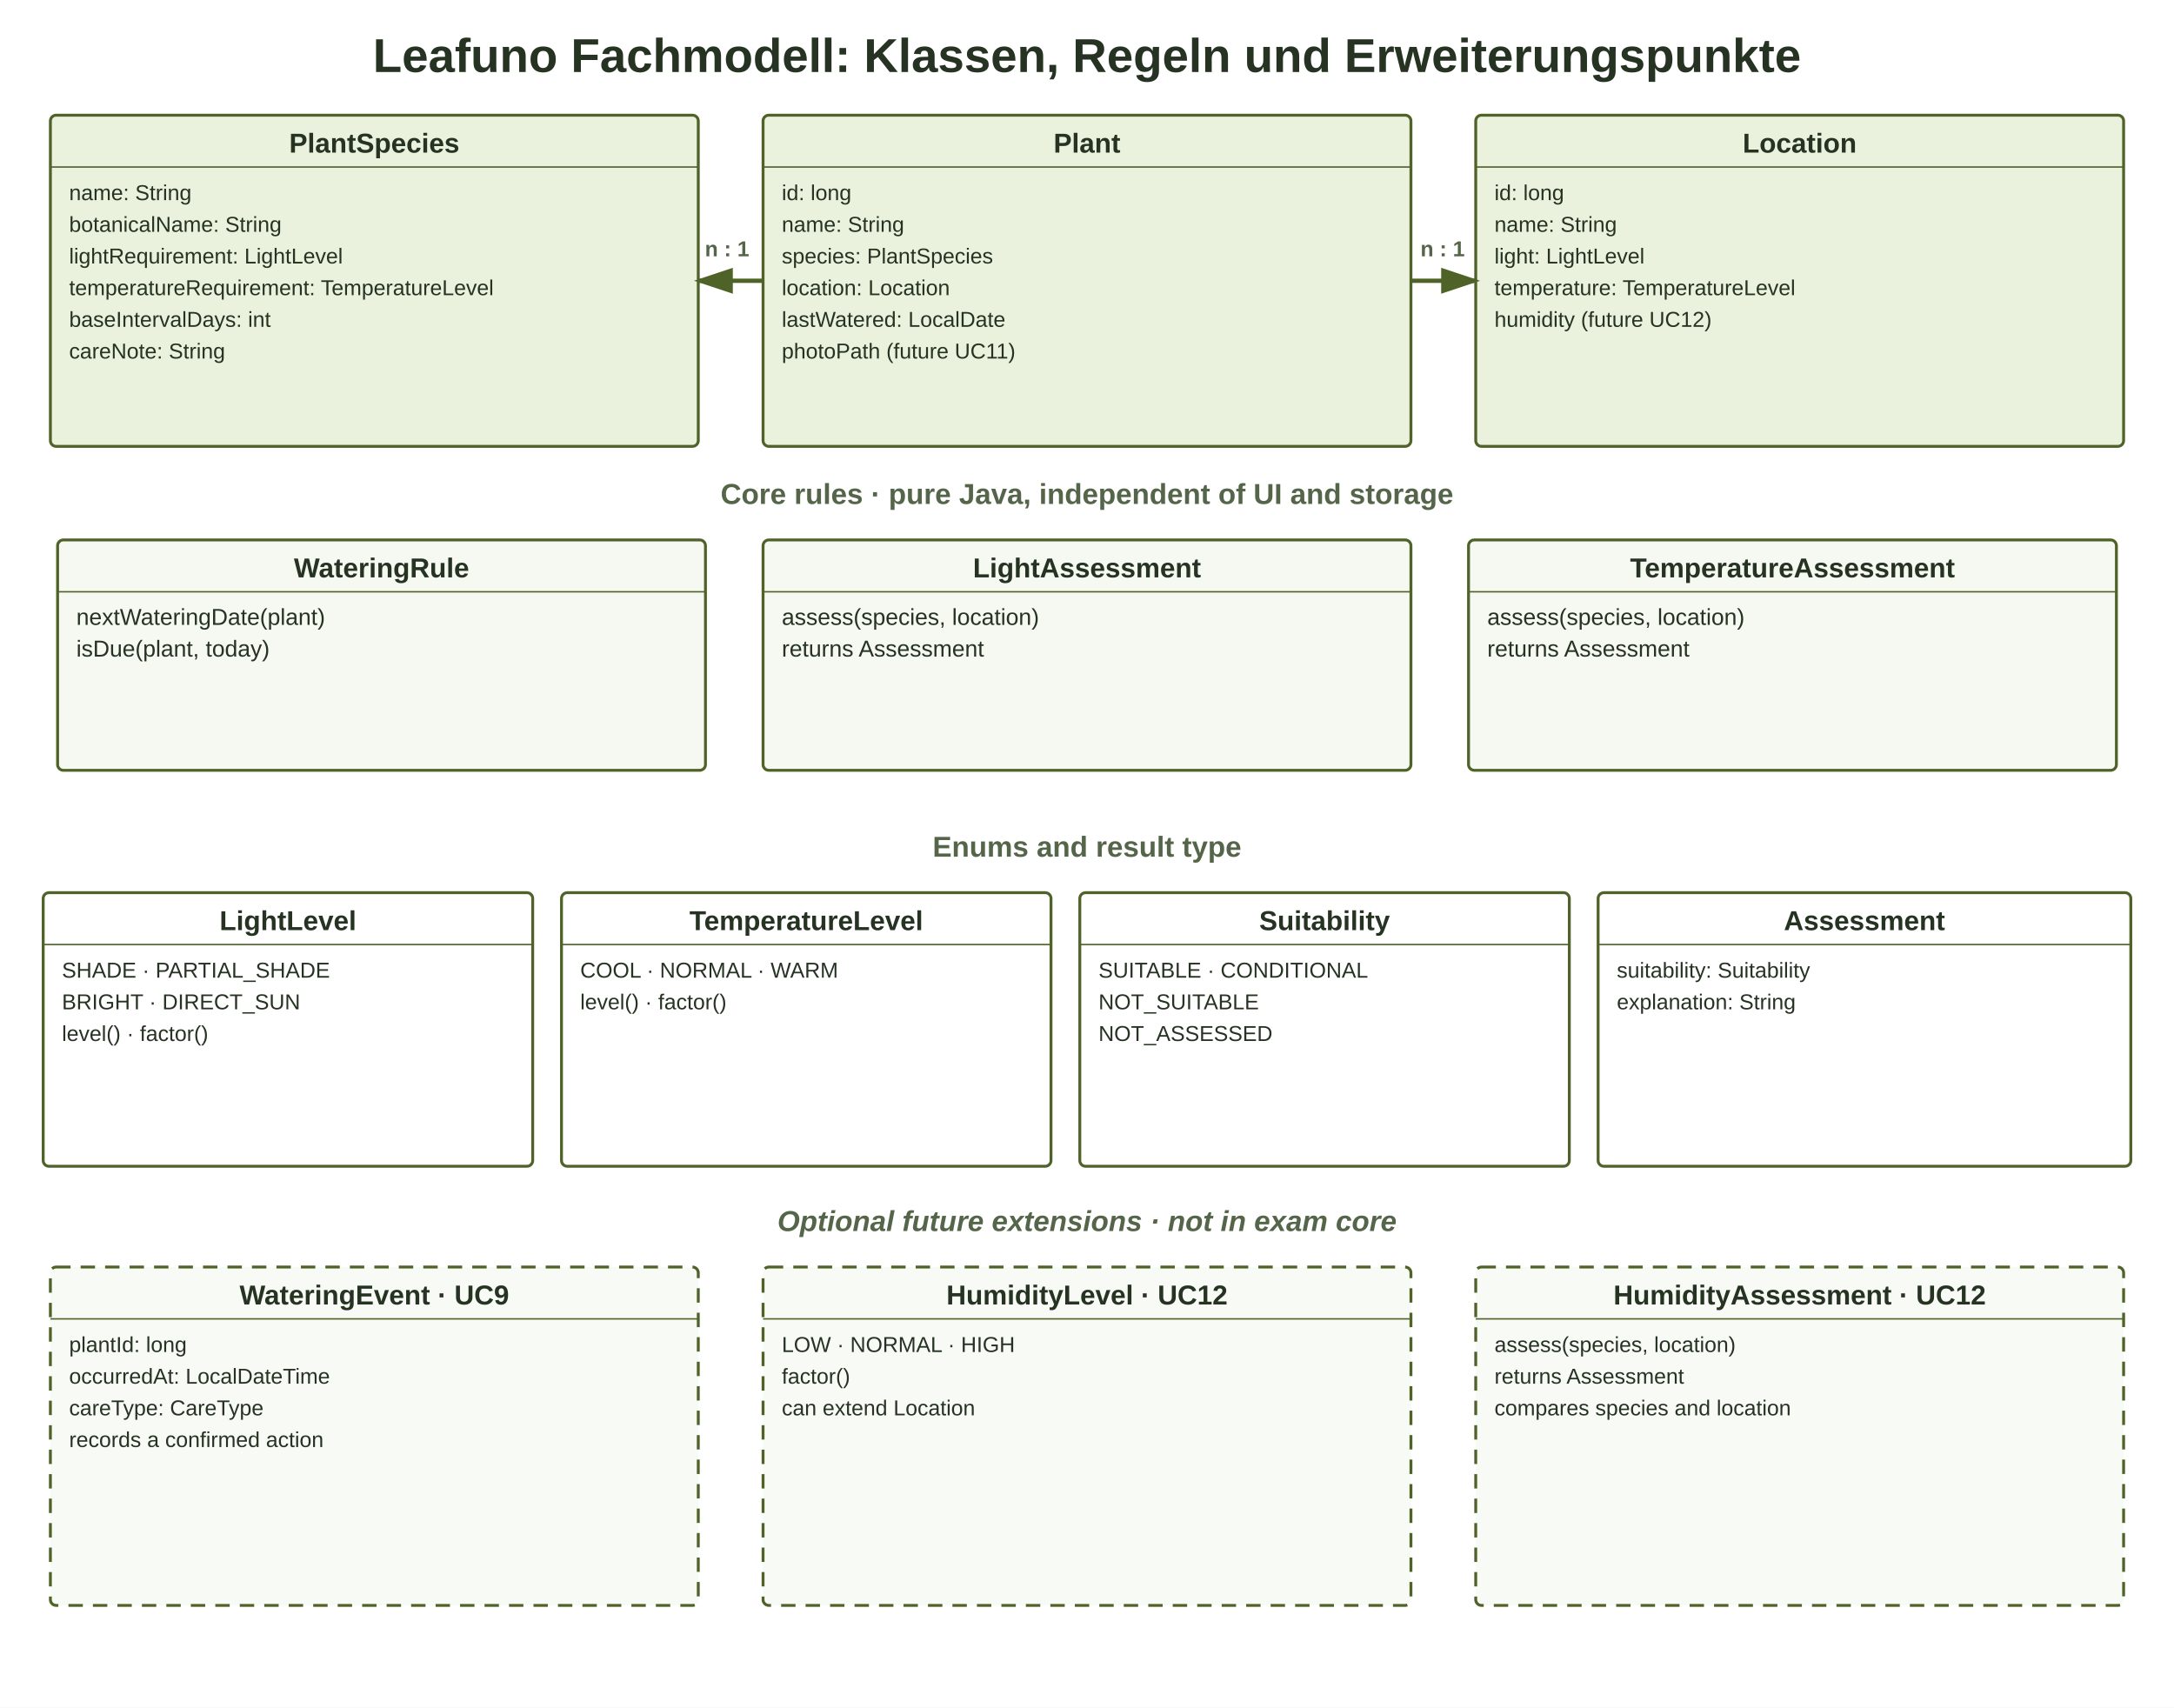
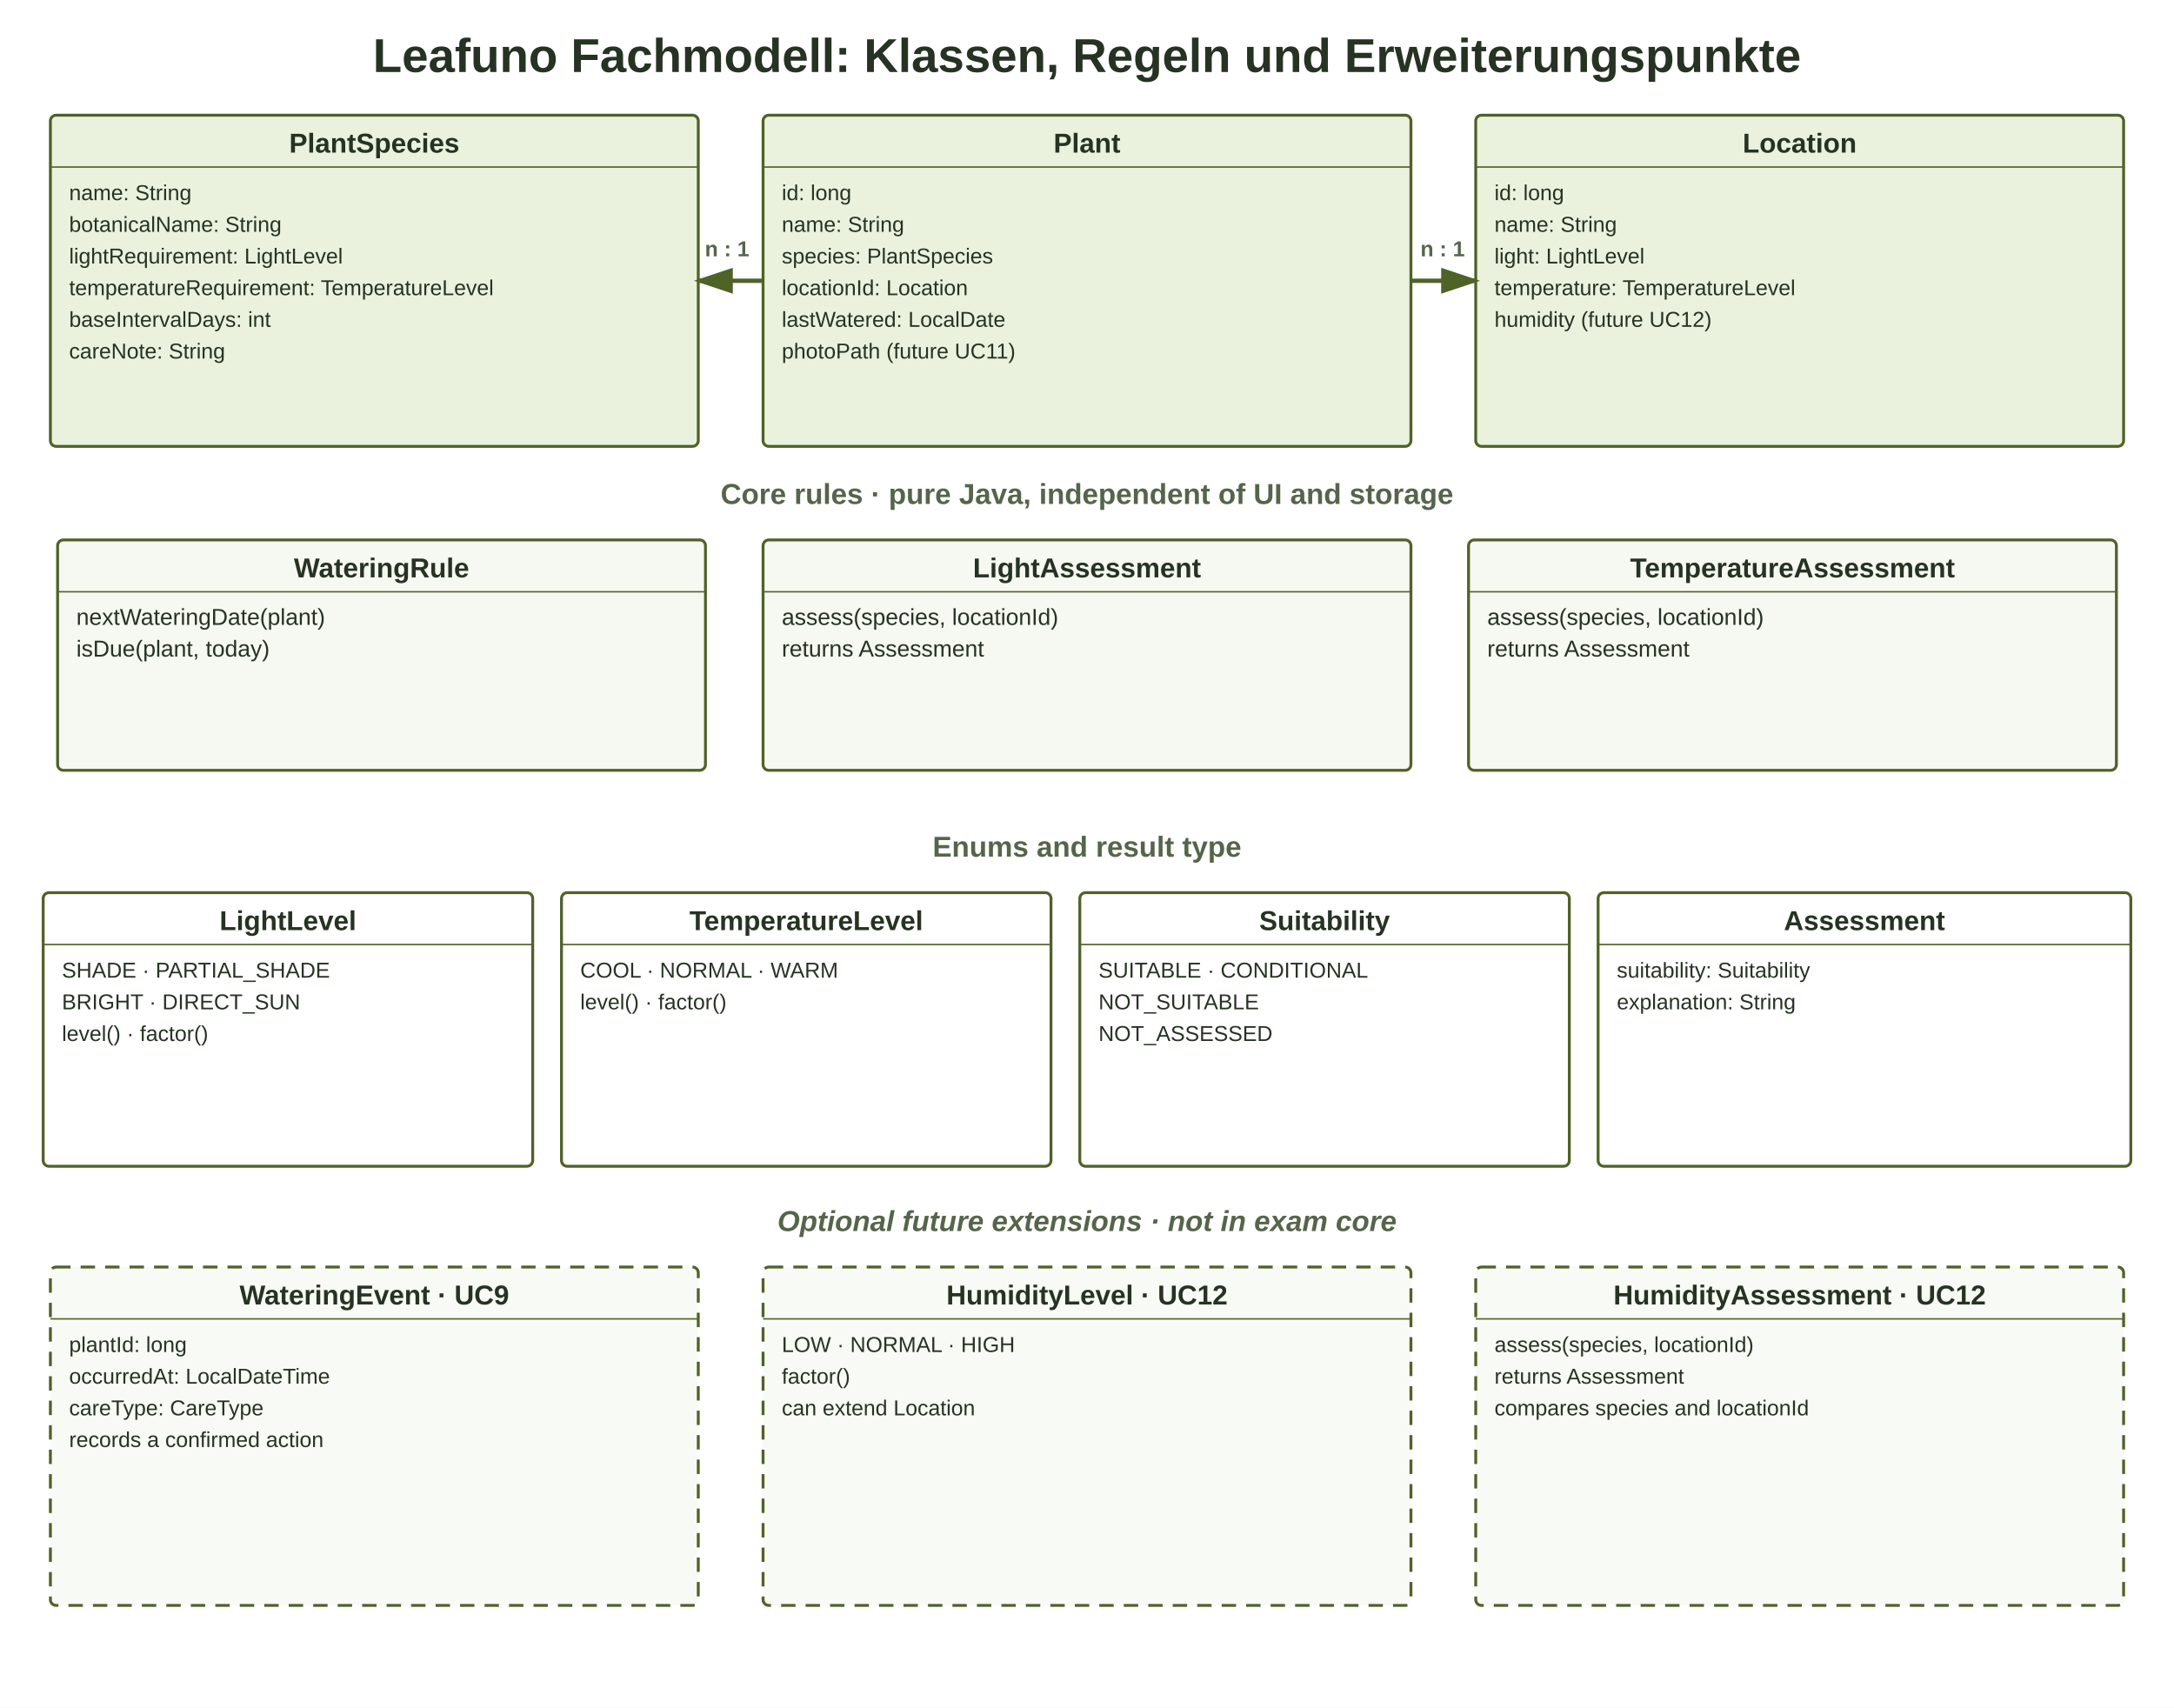
<svg xmlns="http://www.w3.org/2000/svg" width="1510" height="1186" viewBox="0 0 1510 1186">
  <rect width="100%" height="100%" fill="white" />
  <defs>
    <marker id="a" markerWidth="10" markerHeight="10" refX="8" refY="3" orient="auto">
      <path d="M0 0L0 6L9 3z" fill="#4F6228" />
    </marker>
  </defs>
  <text x="755.0" y="50" text-anchor="middle" font-family="Arial,sans-serif" font-size="33" font-weight="700" fill="#263323" font-style="normal">Leafuno Fachmodell: Klassen, Regeln und Erweiterungspunkte</text>
  <rect x="35" y="80" width="450" height="230" rx="4" fill="#EAF1DD" stroke="#4F6228" stroke-width="2" />
  <line x1="35" y1="116" x2="485" y2="116" stroke="#4F6228" stroke-width="1" />
  <text x="260.0" y="106" text-anchor="middle" font-family="Arial,sans-serif" font-size="19" font-weight="700" fill="#263323" font-style="normal">PlantSpecies</text>
  <text x="48" y="139" text-anchor="start" font-family="Arial,sans-serif" font-size="15" font-weight="400" fill="#263323" font-style="normal">name: String</text>
  <text x="48" y="161" text-anchor="start" font-family="Arial,sans-serif" font-size="15" font-weight="400" fill="#263323" font-style="normal">botanicalName: String</text>
  <text x="48" y="183" text-anchor="start" font-family="Arial,sans-serif" font-size="15" font-weight="400" fill="#263323" font-style="normal">lightRequirement: LightLevel</text>
  <text x="48" y="205" text-anchor="start" font-family="Arial,sans-serif" font-size="15" font-weight="400" fill="#263323" font-style="normal">temperatureRequirement: TemperatureLevel</text>
  <text x="48" y="227" text-anchor="start" font-family="Arial,sans-serif" font-size="15" font-weight="400" fill="#263323" font-style="normal">baseIntervalDays: int</text>
  <text x="48" y="249" text-anchor="start" font-family="Arial,sans-serif" font-size="15" font-weight="400" fill="#263323" font-style="normal">careNote: String</text>
  <rect x="530" y="80" width="450" height="230" rx="4" fill="#EAF1DD" stroke="#4F6228" stroke-width="2" />
  <line x1="530" y1="116" x2="980" y2="116" stroke="#4F6228" stroke-width="1" />
  <text x="755.0" y="106" text-anchor="middle" font-family="Arial,sans-serif" font-size="19" font-weight="700" fill="#263323" font-style="normal">Plant</text>
  <text x="543" y="139" text-anchor="start" font-family="Arial,sans-serif" font-size="15" font-weight="400" fill="#263323" font-style="normal">id: long</text>
  <text x="543" y="161" text-anchor="start" font-family="Arial,sans-serif" font-size="15" font-weight="400" fill="#263323" font-style="normal">name: String</text>
  <text x="543" y="183" text-anchor="start" font-family="Arial,sans-serif" font-size="15" font-weight="400" fill="#263323" font-style="normal">species: PlantSpecies</text>
-   <text x="543" y="205" text-anchor="start" font-family="Arial,sans-serif" font-size="15" font-weight="400" fill="#263323" font-style="normal">location: Location</text>
+   <text x="543" y="205" text-anchor="start" font-family="Arial,sans-serif" font-size="15" font-weight="400" fill="#263323" font-style="normal">locationId: Location</text>
  <text x="543" y="227" text-anchor="start" font-family="Arial,sans-serif" font-size="15" font-weight="400" fill="#263323" font-style="normal">lastWatered: LocalDate</text>
  <text x="543" y="249" text-anchor="start" font-family="Arial,sans-serif" font-size="15" font-weight="400" fill="#263323" font-style="normal">photoPath (future UC11)</text>
  <rect x="1025" y="80" width="450" height="230" rx="4" fill="#EAF1DD" stroke="#4F6228" stroke-width="2" />
  <line x1="1025" y1="116" x2="1475" y2="116" stroke="#4F6228" stroke-width="1" />
  <text x="1250.0" y="106" text-anchor="middle" font-family="Arial,sans-serif" font-size="19" font-weight="700" fill="#263323" font-style="normal">Location</text>
  <text x="1038" y="139" text-anchor="start" font-family="Arial,sans-serif" font-size="15" font-weight="400" fill="#263323" font-style="normal">id: long</text>
  <text x="1038" y="161" text-anchor="start" font-family="Arial,sans-serif" font-size="15" font-weight="400" fill="#263323" font-style="normal">name: String</text>
  <text x="1038" y="183" text-anchor="start" font-family="Arial,sans-serif" font-size="15" font-weight="400" fill="#263323" font-style="normal">light: LightLevel</text>
  <text x="1038" y="205" text-anchor="start" font-family="Arial,sans-serif" font-size="15" font-weight="400" fill="#263323" font-style="normal">temperature: TemperatureLevel</text>
  <text x="1038" y="227" text-anchor="start" font-family="Arial,sans-serif" font-size="15" font-weight="400" fill="#263323" font-style="normal">humidity (future UC12)</text>
  <line x1="530" y1="195" x2="485" y2="195" stroke="#4F6228" stroke-width="3" marker-end="url(#a)" />
  <text x="505" y="178" text-anchor="middle" font-family="Arial,sans-serif" font-size="15" font-weight="700" fill="#55654A" font-style="normal">n : 1</text>
  <line x1="980" y1="195" x2="1025" y2="195" stroke="#4F6228" stroke-width="3" marker-end="url(#a)" />
  <text x="1002" y="178" text-anchor="middle" font-family="Arial,sans-serif" font-size="15" font-weight="700" fill="#55654A" font-style="normal">n : 1</text>
  <text x="755" y="350" text-anchor="middle" font-family="Arial,sans-serif" font-size="20" font-weight="700" fill="#55654A" font-style="normal">Core rules · pure Java, independent of UI and storage</text>
  <rect x="40" y="375" width="450" height="160" rx="4" fill="#F6F8F2" stroke="#4F6228" stroke-width="2" />
  <line x1="40" y1="411" x2="490" y2="411" stroke="#4F6228" stroke-width="1" />
  <text x="265.0" y="401" text-anchor="middle" font-family="Arial,sans-serif" font-size="19" font-weight="700" fill="#263323" font-style="normal">WateringRule</text>
  <text x="53" y="434" text-anchor="start" font-family="Arial,sans-serif" font-size="16" font-weight="400" fill="#263323" font-style="normal">nextWateringDate(plant)</text>
  <text x="53" y="456" text-anchor="start" font-family="Arial,sans-serif" font-size="16" font-weight="400" fill="#263323" font-style="normal">isDue(plant, today)</text>
  <rect x="530" y="375" width="450" height="160" rx="4" fill="#F6F8F2" stroke="#4F6228" stroke-width="2" />
  <line x1="530" y1="411" x2="980" y2="411" stroke="#4F6228" stroke-width="1" />
  <text x="755.0" y="401" text-anchor="middle" font-family="Arial,sans-serif" font-size="19" font-weight="700" fill="#263323" font-style="normal">LightAssessment</text>
-   <text x="543" y="434" text-anchor="start" font-family="Arial,sans-serif" font-size="16" font-weight="400" fill="#263323" font-style="normal">assess(species, location)</text>
+   <text x="543" y="434" text-anchor="start" font-family="Arial,sans-serif" font-size="16" font-weight="400" fill="#263323" font-style="normal">assess(species, locationId)</text>
  <text x="543" y="456" text-anchor="start" font-family="Arial,sans-serif" font-size="16" font-weight="400" fill="#263323" font-style="normal">returns Assessment</text>
  <rect x="1020" y="375" width="450" height="160" rx="4" fill="#F6F8F2" stroke="#4F6228" stroke-width="2" />
  <line x1="1020" y1="411" x2="1470" y2="411" stroke="#4F6228" stroke-width="1" />
  <text x="1245.0" y="401" text-anchor="middle" font-family="Arial,sans-serif" font-size="19" font-weight="700" fill="#263323" font-style="normal">TemperatureAssessment</text>
-   <text x="1033" y="434" text-anchor="start" font-family="Arial,sans-serif" font-size="16" font-weight="400" fill="#263323" font-style="normal">assess(species, location)</text>
+   <text x="1033" y="434" text-anchor="start" font-family="Arial,sans-serif" font-size="16" font-weight="400" fill="#263323" font-style="normal">assess(species, locationId)</text>
  <text x="1033" y="456" text-anchor="start" font-family="Arial,sans-serif" font-size="16" font-weight="400" fill="#263323" font-style="normal">returns Assessment</text>
  <text x="755" y="595" text-anchor="middle" font-family="Arial,sans-serif" font-size="20" font-weight="700" fill="#55654A" font-style="normal">Enums and result type</text>
  <rect x="30" y="620" width="340" height="190" rx="4" fill="#FFFFFF" stroke="#4F6228" stroke-width="2" />
  <line x1="30" y1="656" x2="370" y2="656" stroke="#4F6228" stroke-width="1" />
  <text x="200.0" y="646" text-anchor="middle" font-family="Arial,sans-serif" font-size="19" font-weight="700" fill="#263323" font-style="normal">LightLevel</text>
  <text x="43" y="679" text-anchor="start" font-family="Arial,sans-serif" font-size="15" font-weight="400" fill="#263323" font-style="normal">SHADE · PARTIAL_SHADE</text>
  <text x="43" y="701" text-anchor="start" font-family="Arial,sans-serif" font-size="15" font-weight="400" fill="#263323" font-style="normal">BRIGHT · DIRECT_SUN</text>
  <text x="43" y="723" text-anchor="start" font-family="Arial,sans-serif" font-size="15" font-weight="400" fill="#263323" font-style="normal">level() · factor()</text>
  <rect x="390" y="620" width="340" height="190" rx="4" fill="#FFFFFF" stroke="#4F6228" stroke-width="2" />
  <line x1="390" y1="656" x2="730" y2="656" stroke="#4F6228" stroke-width="1" />
  <text x="560.0" y="646" text-anchor="middle" font-family="Arial,sans-serif" font-size="19" font-weight="700" fill="#263323" font-style="normal">TemperatureLevel</text>
  <text x="403" y="679" text-anchor="start" font-family="Arial,sans-serif" font-size="15" font-weight="400" fill="#263323" font-style="normal">COOL · NORMAL · WARM</text>
  <text x="403" y="701" text-anchor="start" font-family="Arial,sans-serif" font-size="15" font-weight="400" fill="#263323" font-style="normal">level() · factor()</text>
  <rect x="750" y="620" width="340" height="190" rx="4" fill="#FFFFFF" stroke="#4F6228" stroke-width="2" />
  <line x1="750" y1="656" x2="1090" y2="656" stroke="#4F6228" stroke-width="1" />
  <text x="920.0" y="646" text-anchor="middle" font-family="Arial,sans-serif" font-size="19" font-weight="700" fill="#263323" font-style="normal">Suitability</text>
  <text x="763" y="679" text-anchor="start" font-family="Arial,sans-serif" font-size="15" font-weight="400" fill="#263323" font-style="normal">SUITABLE · CONDITIONAL</text>
  <text x="763" y="701" text-anchor="start" font-family="Arial,sans-serif" font-size="15" font-weight="400" fill="#263323" font-style="normal">NOT_SUITABLE</text>
  <text x="763" y="723" text-anchor="start" font-family="Arial,sans-serif" font-size="15" font-weight="400" fill="#263323" font-style="normal">NOT_ASSESSED</text>
  <rect x="1110" y="620" width="370" height="190" rx="4" fill="#FFFFFF" stroke="#4F6228" stroke-width="2" />
  <line x1="1110" y1="656" x2="1480" y2="656" stroke="#4F6228" stroke-width="1" />
  <text x="1295.0" y="646" text-anchor="middle" font-family="Arial,sans-serif" font-size="19" font-weight="700" fill="#263323" font-style="normal">Assessment</text>
  <text x="1123" y="679" text-anchor="start" font-family="Arial,sans-serif" font-size="15" font-weight="400" fill="#263323" font-style="normal">suitability: Suitability</text>
  <text x="1123" y="701" text-anchor="start" font-family="Arial,sans-serif" font-size="15" font-weight="400" fill="#263323" font-style="normal">explanation: String</text>
  <text x="755" y="855" text-anchor="middle" font-family="Arial,sans-serif" font-size="20" font-weight="700" fill="#55654A" font-style="italic">Optional future extensions · not in exam core</text>
  <rect x="35" y="880" width="450" height="235" rx="4" fill="#F8FAF5" stroke="#4F6228" stroke-width="2" stroke-dasharray="10 7" />
  <line x1="35" y1="916" x2="485" y2="916" stroke="#4F6228" stroke-width="1" />
  <text x="260.0" y="906" text-anchor="middle" font-family="Arial,sans-serif" font-size="19" font-weight="700" fill="#263323" font-style="normal">WateringEvent · UC9</text>
  <text x="48" y="939" text-anchor="start" font-family="Arial,sans-serif" font-size="15" font-weight="400" fill="#263323" font-style="normal">plantId: long</text>
  <text x="48" y="961" text-anchor="start" font-family="Arial,sans-serif" font-size="15" font-weight="400" fill="#263323" font-style="normal">occurredAt: LocalDateTime</text>
  <text x="48" y="983" text-anchor="start" font-family="Arial,sans-serif" font-size="15" font-weight="400" fill="#263323" font-style="normal">careType: CareType</text>
  <text x="48" y="1005" text-anchor="start" font-family="Arial,sans-serif" font-size="15" font-weight="400" fill="#263323" font-style="normal">records a confirmed action</text>
  <rect x="530" y="880" width="450" height="235" rx="4" fill="#F8FAF5" stroke="#4F6228" stroke-width="2" stroke-dasharray="10 7" />
  <line x1="530" y1="916" x2="980" y2="916" stroke="#4F6228" stroke-width="1" />
  <text x="755.0" y="906" text-anchor="middle" font-family="Arial,sans-serif" font-size="19" font-weight="700" fill="#263323" font-style="normal">HumidityLevel · UC12</text>
  <text x="543" y="939" text-anchor="start" font-family="Arial,sans-serif" font-size="15" font-weight="400" fill="#263323" font-style="normal">LOW · NORMAL · HIGH</text>
  <text x="543" y="961" text-anchor="start" font-family="Arial,sans-serif" font-size="15" font-weight="400" fill="#263323" font-style="normal">factor()</text>
  <text x="543" y="983" text-anchor="start" font-family="Arial,sans-serif" font-size="15" font-weight="400" fill="#263323" font-style="normal">can extend Location</text>
  <rect x="1025" y="880" width="450" height="235" rx="4" fill="#F8FAF5" stroke="#4F6228" stroke-width="2" stroke-dasharray="10 7" />
  <line x1="1025" y1="916" x2="1475" y2="916" stroke="#4F6228" stroke-width="1" />
  <text x="1250.0" y="906" text-anchor="middle" font-family="Arial,sans-serif" font-size="19" font-weight="700" fill="#263323" font-style="normal">HumidityAssessment · UC12</text>
-   <text x="1038" y="939" text-anchor="start" font-family="Arial,sans-serif" font-size="15" font-weight="400" fill="#263323" font-style="normal">assess(species, location)</text>
+   <text x="1038" y="939" text-anchor="start" font-family="Arial,sans-serif" font-size="15" font-weight="400" fill="#263323" font-style="normal">assess(species, locationId)</text>
  <text x="1038" y="961" text-anchor="start" font-family="Arial,sans-serif" font-size="15" font-weight="400" fill="#263323" font-style="normal">returns Assessment</text>
-   <text x="1038" y="983" text-anchor="start" font-family="Arial,sans-serif" font-size="15" font-weight="400" fill="#263323" font-style="normal">compares species and location</text>
+   <text x="1038" y="983" text-anchor="start" font-family="Arial,sans-serif" font-size="15" font-weight="400" fill="#263323" font-style="normal">compares species and locationId</text>
</svg>
